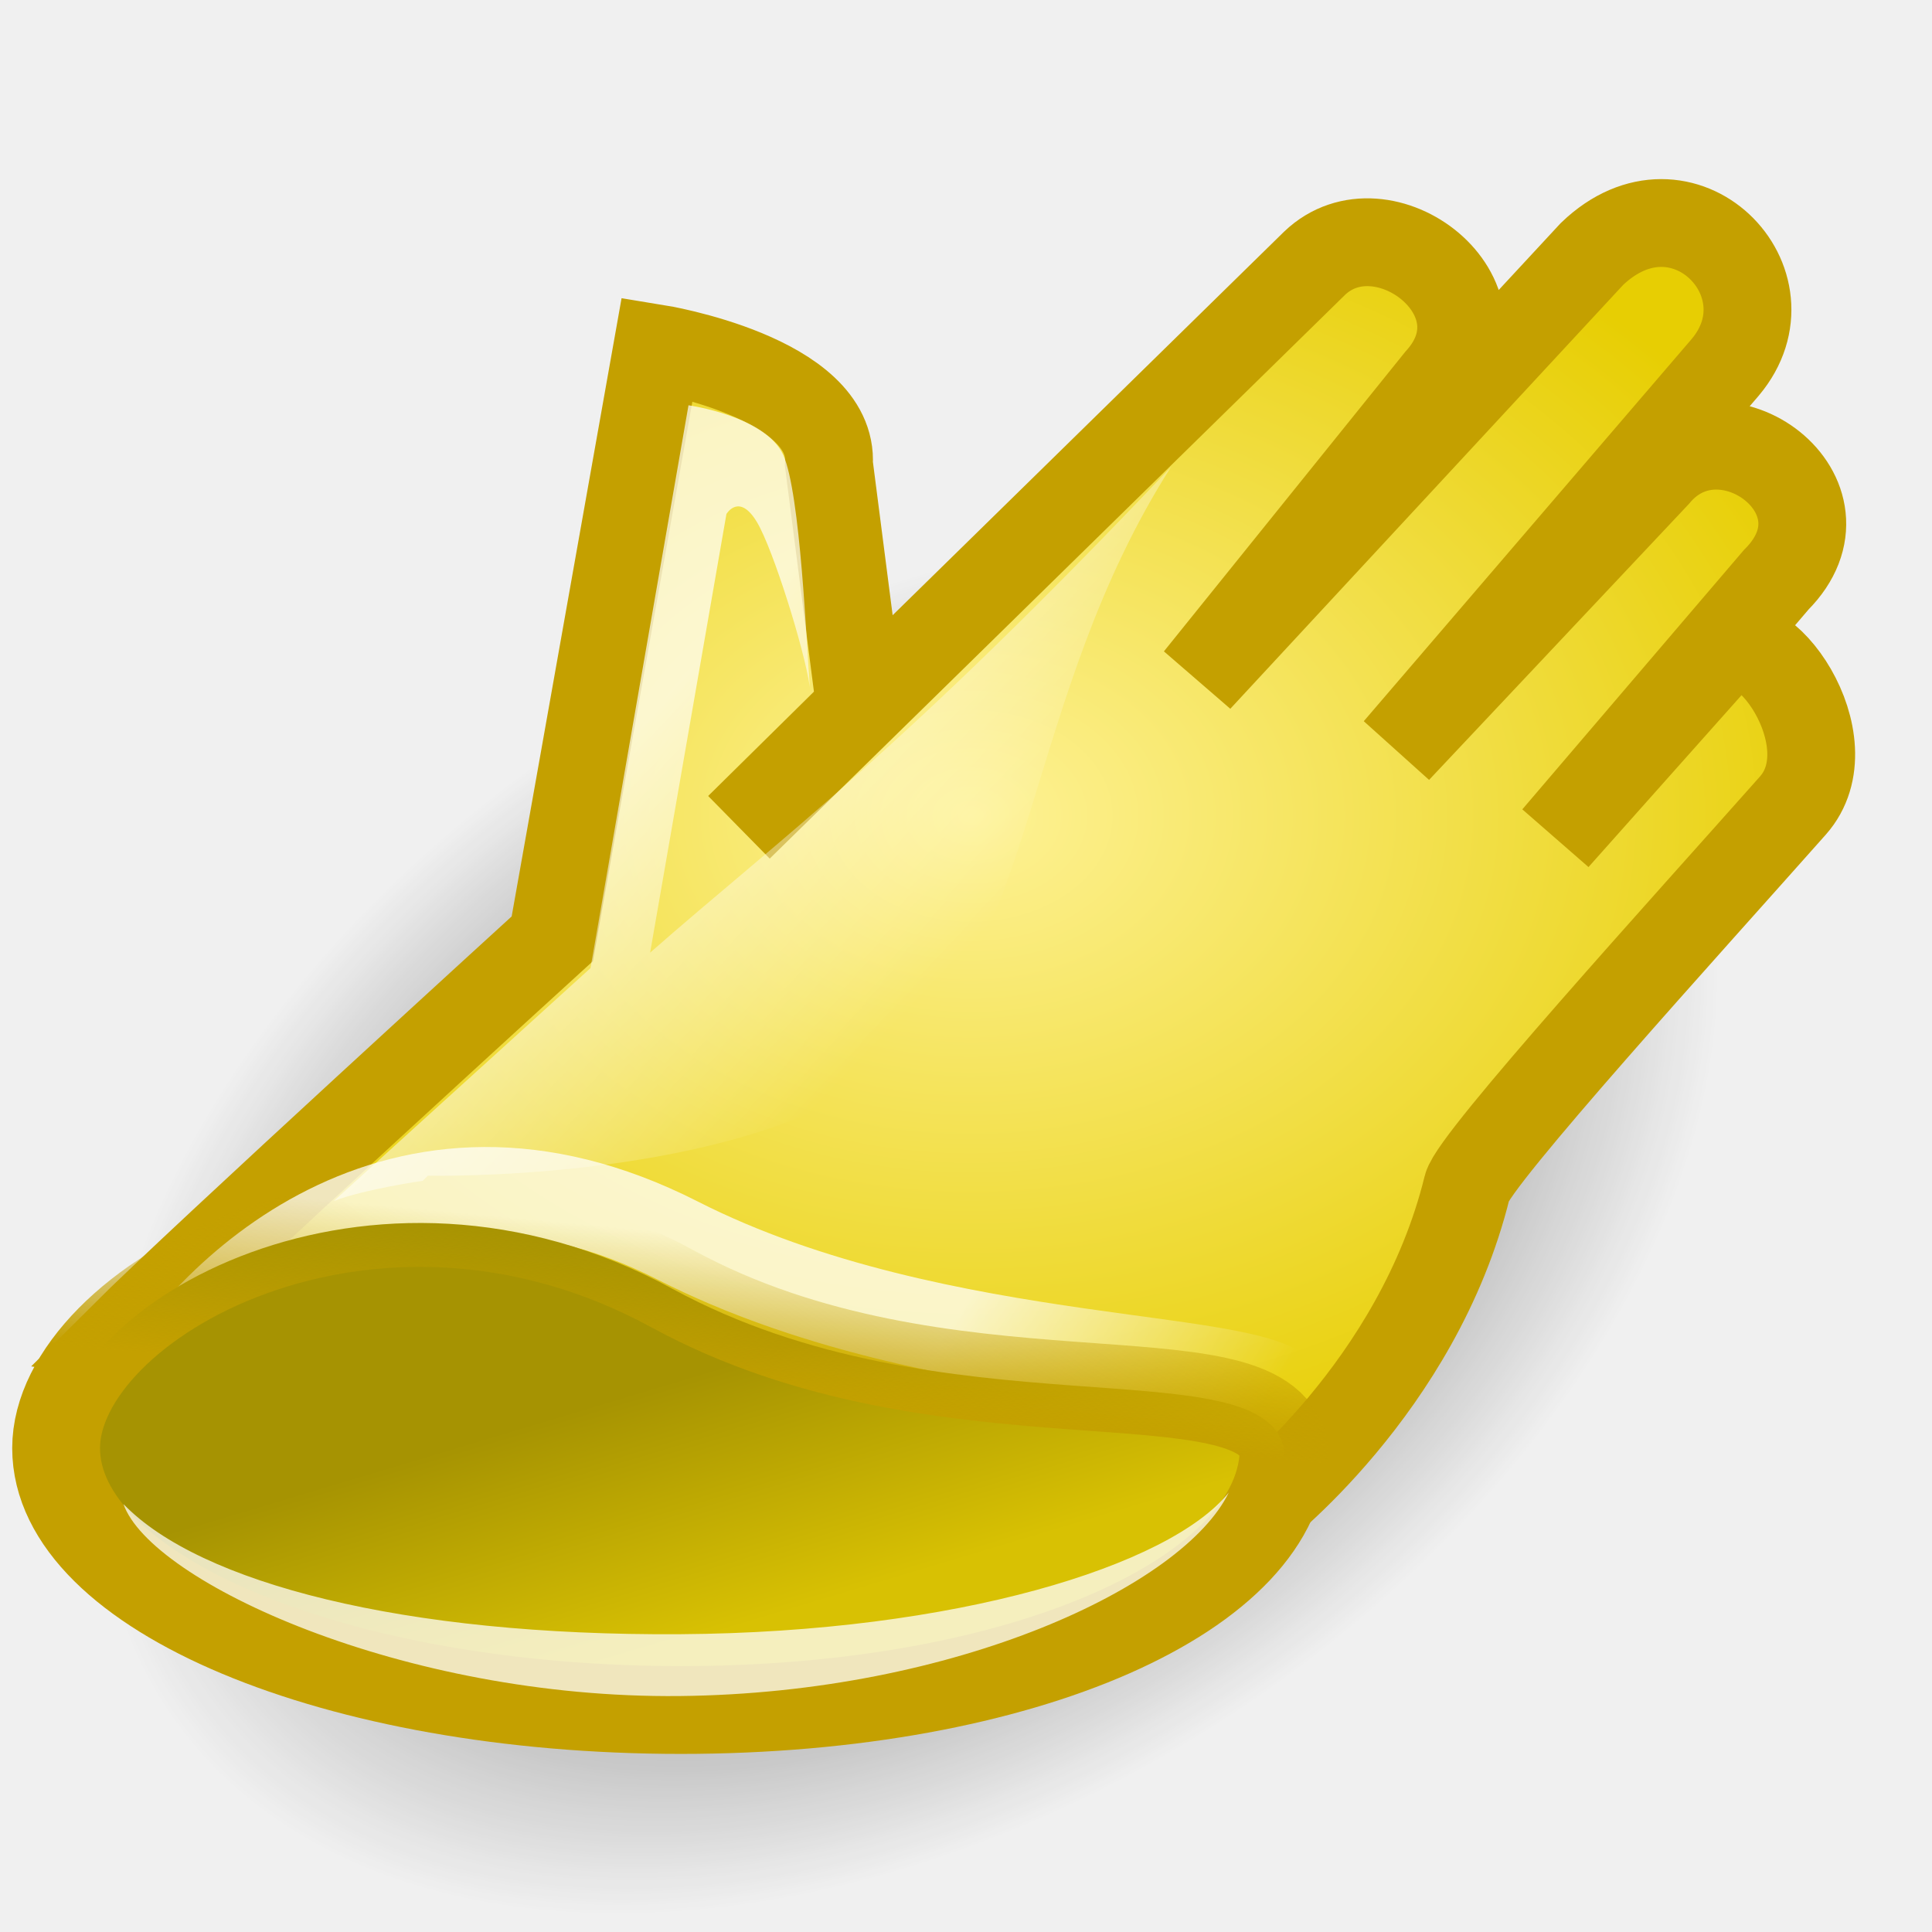
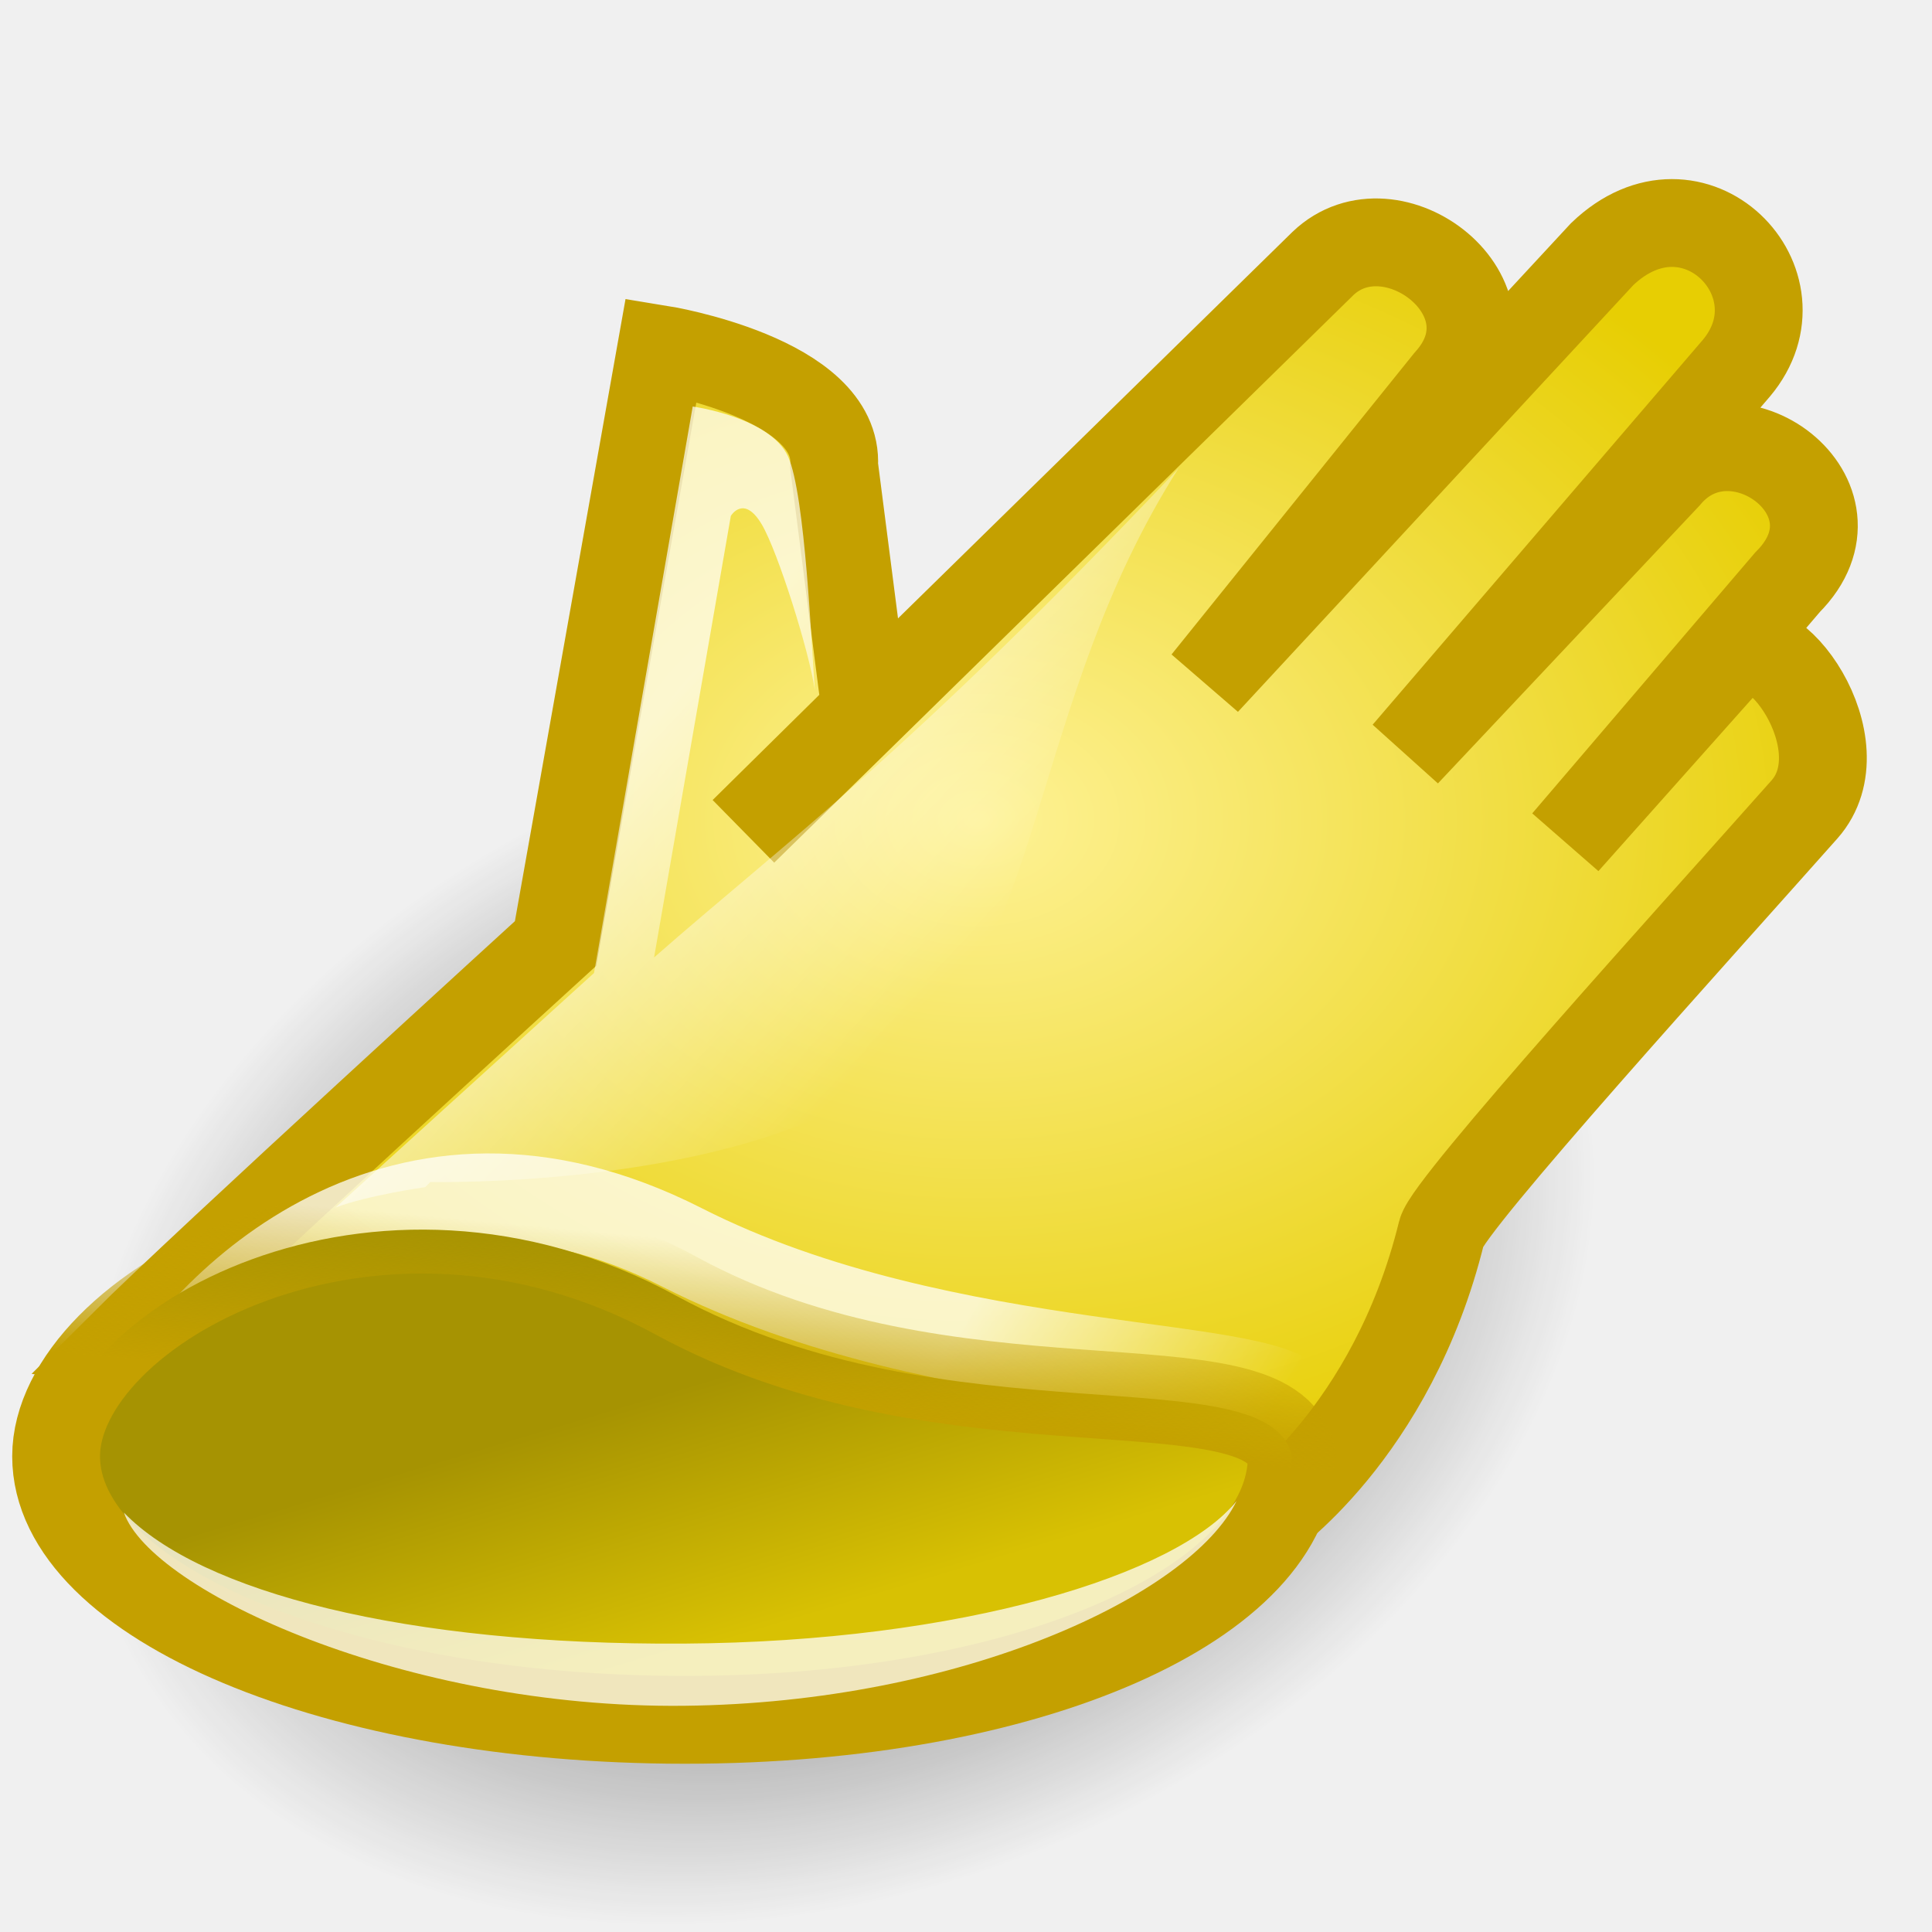
<svg xmlns="http://www.w3.org/2000/svg" xmlns:xlink="http://www.w3.org/1999/xlink" width="22" height="22" id="svg11300" version="1.0">
  <defs id="defs3">
    <linearGradient id="linearGradient9909">
      <stop style="stop-color:#ffffff;stop-opacity:1;" offset="0" id="stop9911" />
      <stop style="stop-color:#ffffff;stop-opacity:0;" offset="1" id="stop9913" />
    </linearGradient>
-     <linearGradient id="linearGradient9900">
-       <stop style="stop-color:#ffffff;stop-opacity:1;" offset="0" id="stop9902" />
-       <stop style="stop-color:#ffffff;stop-opacity:0;" offset="1" id="stop9904" />
-     </linearGradient>
    <linearGradient id="linearGradient9888">
      <stop style="stop-color:#000000;stop-opacity:1;" offset="0" id="stop9890" />
      <stop style="stop-color:#000000;stop-opacity:0;" offset="1" id="stop9892" />
-     </linearGradient>
-     <linearGradient id="linearGradient9876">
-       <stop style="stop-color:#edd400;stop-opacity:1;" offset="0" id="stop9878" />
-       <stop style="stop-color:#d7c000;stop-opacity:1;" offset="1" id="stop9880" />
    </linearGradient>
    <linearGradient id="linearGradient9858">
      <stop style="stop-color:#c4a000;stop-opacity:1;" offset="0" id="stop9860" />
      <stop style="stop-color:#c4a000;stop-opacity:0;" offset="1" id="stop9862" />
    </linearGradient>
    <linearGradient id="linearGradient9848">
      <stop style="stop-color:#ffffff;stop-opacity:1;" offset="0" id="stop9850" />
      <stop style="stop-color:#ffffff;stop-opacity:0;" offset="1" id="stop9852" />
    </linearGradient>
    <linearGradient id="linearGradient9838">
      <stop style="stop-color:#fef296;stop-opacity:1;" offset="0" id="stop9840" />
      <stop style="stop-color:#e7ce03;stop-opacity:1;" offset="1" id="stop9842" />
    </linearGradient>
    <linearGradient id="linearGradient9830">
      <stop style="stop-color:#a69302;stop-opacity:1;" offset="0" id="stop9832" />
      <stop style="stop-color:#d8c103;stop-opacity:1;" offset="1" id="stop9834" />
    </linearGradient>
-     <linearGradient xlink:href="#linearGradient9830" id="linearGradient9836" x1="18.36" y1="26.78" x2="27.484" y2="38.182" gradientUnits="userSpaceOnUse" />
-     <radialGradient xlink:href="#linearGradient9838" id="radialGradient9844" cx="25.81" cy="21.991" fx="25.81" fy="21.991" r="21.268" gradientTransform="matrix(0.496385,0,0,0.371633,-1.75494,1.117785)" gradientUnits="userSpaceOnUse" />
-     <linearGradient xlink:href="#linearGradient9848" id="linearGradient9854" x1="28.32" y1="27.337" x2="35.854" y2="31.94" gradientUnits="userSpaceOnUse" />
-     <linearGradient xlink:href="#linearGradient9858" id="linearGradient9864" x1="16.363" y1="31.558" x2="16.791" y2="27.07" gradientUnits="userSpaceOnUse" />
-     <linearGradient xlink:href="#linearGradient9830" id="linearGradient9866" gradientUnits="userSpaceOnUse" x1="23.391" y1="28.367" x2="29.51" y2="41.46" />
-     <radialGradient xlink:href="#linearGradient9876" id="radialGradient9882" cx="9.411" cy="20.037" fx="9.411" fy="20.037" r="21.402" gradientTransform="matrix(0.474299,-1.300395e-16,8.807913e-17,0.453226,-7.823539e-2,-1.389171)" gradientUnits="userSpaceOnUse" />
-     <linearGradient xlink:href="#linearGradient9858" id="linearGradient9884" gradientUnits="userSpaceOnUse" x1="16.363" y1="31.558" x2="16.791" y2="27.07" />
-     <radialGradient xlink:href="#linearGradient9888" id="radialGradient9894" cx="25.5" cy="30.25" fx="25.5" fy="30.25" r="21" gradientTransform="matrix(1,0,-2.948256e-17,0.559524,1.032739e-15,13.3244)" gradientUnits="userSpaceOnUse" />
-     <linearGradient xlink:href="#linearGradient9900" id="linearGradient9906" x1="21.625" y1="21.208" x2="26.219" y2="25.208" gradientUnits="userSpaceOnUse" />
-     <linearGradient xlink:href="#linearGradient9909" id="linearGradient9915" x1="18.562" y1="17.109" x2="25.531" y2="23.734" gradientUnits="userSpaceOnUse" gradientTransform="matrix(0.463001,0,0,0.461326,-0.423581,-0.567176)" />
-     <linearGradient xlink:href="#linearGradient9830" id="linearGradient9917" gradientUnits="userSpaceOnUse" x1="19.249" y1="31.285" x2="21.231" y2="37.772" gradientTransform="matrix(0.435015,0,0,0.426973,-0.744847,2.373547)" />
-     <linearGradient xlink:href="#linearGradient9848" id="linearGradient9919" gradientUnits="userSpaceOnUse" x1="28.32" y1="27.337" x2="35.854" y2="31.94" gradientTransform="matrix(0.398442,0,0,0.38941,0.384811,3.101512)" />
-     <linearGradient xlink:href="#linearGradient9858" id="linearGradient9921" gradientUnits="userSpaceOnUse" x1="16.363" y1="31.558" x2="16.791" y2="27.07" gradientTransform="matrix(0.435015,0,0,0.426973,-0.744847,2.373547)" />
+     <radialGradient xlink:href="#linearGradient9838" id="radialGradient9844" cx="25.81" cy="21.991" fx="25.81" fy="21.991" r="21.268" gradientTransform="matrix(0.499678,0,0,0.374106,-1.770824,1.108324)" gradientUnits="userSpaceOnUse" />
+     <radialGradient xlink:href="#linearGradient9888" id="radialGradient9894" cx="25.5" cy="30.25" fx="25.5" fy="30.25" r="21" gradientTransform="matrix(1,0,3.504846e-17,0.559524,1.948439e-15,13.3244)" gradientUnits="userSpaceOnUse" />
+     <linearGradient xlink:href="#linearGradient9909" id="linearGradient9915" x1="18.562" y1="17.109" x2="25.531" y2="23.734" gradientUnits="userSpaceOnUse" gradientTransform="matrix(0.466073,0,0,0.464396,-0.430633,-0.58785)" />
+     <linearGradient xlink:href="#linearGradient9830" id="linearGradient9917" gradientUnits="userSpaceOnUse" x1="19.249" y1="31.285" x2="21.231" y2="37.772" gradientTransform="matrix(0.437901,0,0,0.429815,-0.75403,2.372443)" />
+     <linearGradient xlink:href="#linearGradient9848" id="linearGradient9919" gradientUnits="userSpaceOnUse" x1="28.32" y1="27.337" x2="35.854" y2="31.94" gradientTransform="matrix(0.401085,0,0,0.392002,0.383122,3.105253)" />
+     <linearGradient xlink:href="#linearGradient9858" id="linearGradient9921" gradientUnits="userSpaceOnUse" x1="16.363" y1="31.558" x2="16.791" y2="27.07" gradientTransform="matrix(0.437901,0,0,0.429815,-0.75403,2.372443)" />
  </defs>
  <g id="layer1">
-     <path style="opacity:0.764;color:#000000;fill:url(#radialGradient9894);fill-opacity:1;fill-rule:nonzero;stroke:none;stroke-width:1;stroke-linecap:butt;stroke-linejoin:miter;marker:none;marker-start:none;marker-mid:none;marker-end:none;stroke-miterlimit:4;stroke-dasharray:none;stroke-dashoffset:0;stroke-opacity:1;visibility:visible;display:inline;overflow:visible" id="path9886" d="M 46.5 30.25 A 21 11.75 0 1 1  4.5,30.25 A 21 11.75 0 1 1  46.5 30.25 z" transform="matrix(0.410075,0,-0.281915,0.670064,8.411382,-6.343234)" />
-     <path style="opacity:1;color:#000000;fill:url(#radialGradient9844);fill-opacity:1;fill-rule:nonzero;stroke:#c4a000;stroke-width:1;stroke-linecap:butt;stroke-linejoin:miter;marker:none;marker-start:none;marker-mid:none;marker-end:none;stroke-miterlimit:4;stroke-dasharray:none;stroke-dashoffset:0;stroke-opacity:1;visibility:visible;display:inline;overflow:visible" d="M 1.406,15.217 C 2.275,14.35 6.289,10.69 6.289,10.69 L 7.484,3.968 C 7.484,3.968 9.501,4.295 9.439,5.284 L 9.796,8.058 L 8.415,9.42 L 14.969,2.998 C 15.744,2.256 17.237,3.389 16.383,4.33 L 13.643,7.731 L 18.128,2.892 C 19.164,1.898 20.452,3.224 19.646,4.182 L 15.909,8.538 L 18.859,5.405 C 19.616,4.497 21.175,5.651 20.225,6.603 C 20.225,6.603 17.715,9.541 17.715,9.541 C 17.715,9.541 19.598,7.426 19.598,7.426 C 20.042,7.005 21.062,8.445 20.416,9.173 C 19.208,10.535 16.786,13.197 16.707,13.517 C 16.145,15.808 14.282,17.225 14.282,17.225 L 1.406,15.217 z " id="path9814" />
-     <path style="opacity:0.742;color:#000000;fill:none;fill-opacity:1;fill-rule:nonzero;stroke:url(#linearGradient9919);stroke-width:1;stroke-linecap:butt;stroke-linejoin:miter;marker:none;marker-start:none;marker-mid:none;marker-end:none;stroke-miterlimit:4;stroke-dashoffset:0;stroke-opacity:1;visibility:visible;display:inline;overflow:visible" d="M 14.683,15.976 C 14.909,17.454 11.764,18.695 8.168,18.695 C 4.571,18.695 0.923,17.288 1.653,15.976 C 2.316,14.785 4.515,12.498 7.718,14.127 C 10.724,15.656 14.59,15.365 14.683,15.976 z " id="path9846" />
-     <path style="color:#000000;fill:url(#linearGradient9917);fill-opacity:1;fill-rule:nonzero;stroke:url(#linearGradient9921);stroke-width:1;stroke-linecap:butt;stroke-linejoin:miter;marker:none;marker-start:none;marker-mid:none;marker-end:none;stroke-miterlimit:4;stroke-dashoffset:0;stroke-opacity:1;visibility:visible;display:inline;overflow:visible" d="M 14.618,16.49 C 14.618,18.136 11.679,19.472 7.753,19.472 C 3.826,19.472 0.639,18.136 0.639,16.49 C 0.639,14.845 4.211,12.798 7.656,14.675 C 10.739,16.355 14.375,15.328 14.618,16.49 z " id="path9812" />
-     <path style="opacity:0.7;color:#000000;fill:url(#linearGradient9915);fill-opacity:1;fill-rule:nonzero;stroke:none;stroke-width:1;stroke-linecap:butt;stroke-linejoin:miter;marker:none;marker-start:none;marker-mid:none;marker-end:none;stroke-miterlimit:4;stroke-dasharray:none;stroke-dashoffset:0;stroke-opacity:1;visibility:visible;display:inline;overflow:visible" d="M 7.84,4.615 L 6.724,11.024 L 3.801,13.676 C 4.165,13.538 4.814,13.446 4.814,13.446 L 4.872,13.388 L 4.886,13.388 C 5.288,13.393 8.548,13.397 10.139,12.148 C 11.822,10.826 11.641,7.974 13.336,5.315 C 10.283,8.543 8.886,9.546 7.403,10.848 L 8.272,5.853 C 8.272,5.853 8.417,5.605 8.621,5.948 C 8.803,6.254 9.159,7.389 9.222,7.824 C 9.185,7.361 9.115,5.614 8.919,5.181 C 8.718,4.736 7.84,4.615 7.84,4.615 z " id="path9820" />
-     <path style="opacity:0.742;color:#000000;fill:#ffffff;fill-opacity:1;fill-rule:nonzero;stroke:none;stroke-width:1;stroke-linecap:butt;stroke-linejoin:miter;marker:none;marker-start:none;marker-mid:none;marker-end:none;stroke-miterlimit:4;stroke-dasharray:none;stroke-dashoffset:0;stroke-opacity:1;visibility:visible;display:inline;overflow:visible" d="M 1.406,17.127 C 1.715,18.012 4.594,19.345 7.74,19.313 C 10.887,19.28 13.478,18.056 13.992,16.996 C 13.324,17.829 10.886,18.589 7.74,18.609 C 4.595,18.629 2.273,18.027 1.406,17.127 z " id="path9856" />
+     <path style="opacity:0.764;color:#000000;fill:url(#radialGradient9894);fill-opacity:1;fill-rule:nonzero;stroke:none;stroke-width:1;stroke-linecap:butt;stroke-linejoin:miter;marker:none;marker-start:none;marker-mid:none;marker-end:none;stroke-miterlimit:4;stroke-dasharray:none;stroke-dashoffset:0;stroke-opacity:1;visibility:visible;display:inline;overflow:visible" id="path9886" d="M 46.5 30.25 A 21 11.75 0 1 1  4.5,30.25 A 21 11.75 0 1 1  46.5 30.25 z" transform="matrix(0.399597,0,-0.166978,0.591776,4.404271,-2.926991)" />
+     <path style="opacity:1;color:#000000;fill:url(#radialGradient9844);fill-opacity:1;fill-rule:nonzero;stroke:#c4a000;stroke-width:1;stroke-linecap:butt;stroke-linejoin:miter;marker:none;marker-start:none;marker-mid:none;marker-end:none;stroke-miterlimit:4;stroke-dasharray:none;stroke-dashoffset:0;stroke-opacity:1;visibility:visible;display:inline;overflow:visible" d="M 1.411,15.302 C 2.286,14.429 6.326,10.744 6.326,10.744 L 7.529,3.978 C 7.529,3.978 9.56,4.307 9.498,5.302 L 9.857,8.094 L 8.466,9.466 L 15.064,3.001 C 15.845,2.254 17.347,3.395 16.487,4.342 L 13.73,7.766 L 18.244,2.894 C 19.287,1.894 20.584,3.228 19.772,4.193 L 16.01,8.578 L 18.98,5.424 C 19.742,4.51 21.311,5.672 20.355,6.63 C 20.355,6.63 17.828,9.587 17.828,9.587 C 17.828,9.587 19.724,7.458 19.724,7.458 C 20.171,7.034 21.197,8.484 20.548,9.217 C 19.331,10.589 16.495,13.71 16.416,14.032 C 15.85,16.338 14.372,17.323 14.372,17.323 L 1.411,15.302 z " id="path9814" />
+     <path style="opacity:0.742;color:#000000;fill:none;fill-opacity:1;fill-rule:nonzero;stroke:url(#linearGradient9919);stroke-width:1;stroke-linecap:butt;stroke-linejoin:miter;marker:none;marker-start:none;marker-mid:none;marker-end:none;stroke-miterlimit:4;stroke-dashoffset:0;stroke-opacity:1;visibility:visible;display:inline;overflow:visible" d="M 14.776,16.066 C 15.003,17.553 11.838,18.803 8.218,18.803 C 4.598,18.803 0.925,17.386 1.659,16.066 C 2.327,14.866 4.541,12.564 7.765,14.204 C 10.791,15.743 14.682,15.45 14.776,16.066 z " id="path9846" />
+     <path style="color:#000000;fill:url(#linearGradient9917);fill-opacity:1;fill-rule:nonzero;stroke:url(#linearGradient9921);stroke-width:1;stroke-linecap:butt;stroke-linejoin:miter;marker:none;marker-start:none;marker-mid:none;marker-end:none;stroke-miterlimit:4;stroke-dashoffset:0;stroke-opacity:1;visibility:visible;display:inline;overflow:visible" d="M 14.71,16.583 C 14.71,18.24 11.752,19.584 7.8,19.584 C 3.847,19.584 0.639,18.24 0.639,16.583 C 0.639,14.926 4.234,12.866 7.702,14.756 C 10.806,16.447 14.466,15.413 14.71,16.583 z " id="path9812" />
+     <path style="opacity:0.7;color:#000000;fill:url(#linearGradient9915);fill-opacity:1;fill-rule:nonzero;stroke:none;stroke-width:1;stroke-linecap:butt;stroke-linejoin:miter;marker:none;marker-start:none;marker-mid:none;marker-end:none;stroke-miterlimit:4;stroke-dasharray:none;stroke-dashoffset:0;stroke-opacity:1;visibility:visible;display:inline;overflow:visible" d="M 7.888,4.629 L 6.764,11.08 L 3.822,13.75 C 4.188,13.611 4.842,13.518 4.842,13.518 L 4.9,13.46 L 4.915,13.46 C 5.319,13.465 8.6,13.469 10.202,12.212 C 11.896,10.881 11.714,8.01 13.42,5.333 C 10.347,8.583 8.941,9.592 7.448,10.903 L 8.322,5.875 C 8.322,5.875 8.469,5.626 8.674,5.971 C 8.857,6.279 9.216,7.421 9.279,7.859 C 9.242,7.394 9.171,5.634 8.974,5.199 C 8.771,4.75 7.888,4.629 7.888,4.629 z " id="path9820" />
+     <path style="opacity:0.742;color:#000000;fill:#ffffff;fill-opacity:1;fill-rule:nonzero;stroke:none;stroke-width:1;stroke-linecap:butt;stroke-linejoin:miter;marker:none;marker-start:none;marker-mid:none;marker-end:none;stroke-miterlimit:4;stroke-dasharray:none;stroke-dashoffset:0;stroke-opacity:1;visibility:visible;display:inline;overflow:visible" d="M 1.411,17.224 C 1.722,18.115 4.62,19.457 7.787,19.424 C 10.955,19.391 13.563,18.159 14.081,17.092 C 13.408,17.931 10.954,18.696 7.787,18.716 C 4.621,18.736 2.284,18.13 1.411,17.224 z " id="path9856" />
  </g>
</svg>
